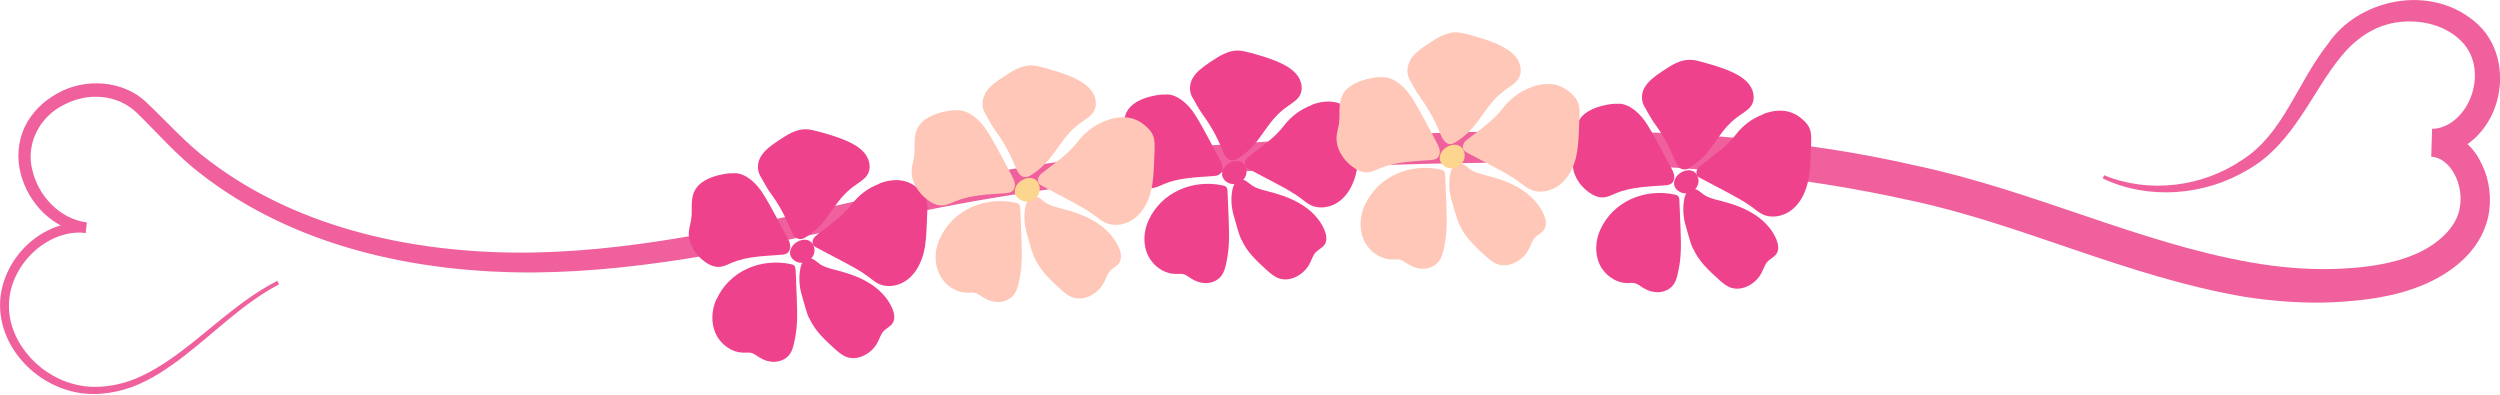
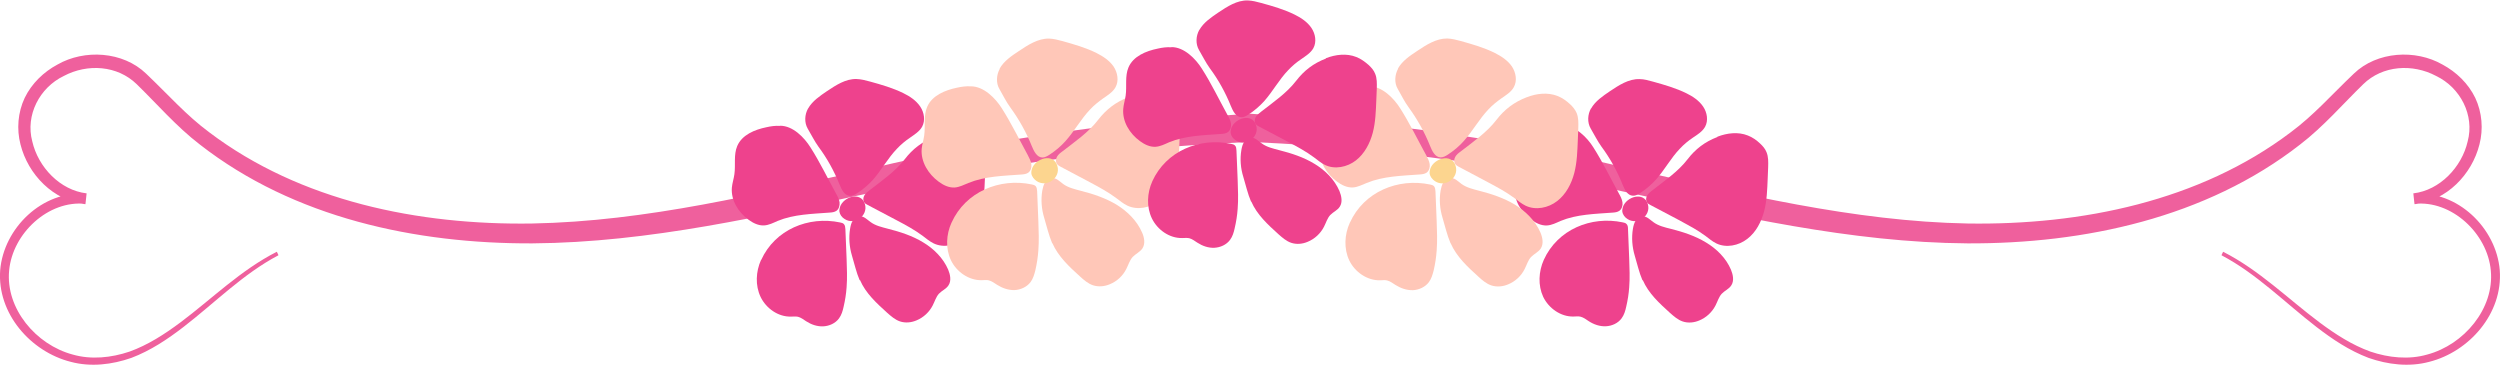
- <svg xmlns="http://www.w3.org/2000/svg" xml:space="preserve" width="0.977in" height="0.154in" version="1.1" style="shape-rendering:geometricPrecision; text-rendering:geometricPrecision; image-rendering:optimizeQuality; fill-rule:evenodd; clip-rule:evenodd" viewBox="0 0 977.37 154">
+ <svg xmlns="http://www.w3.org/2000/svg" xml:space="preserve" width="0.979in" height="0.143in" version="1.1" style="shape-rendering:geometricPrecision; text-rendering:geometricPrecision; image-rendering:optimizeQuality; fill-rule:evenodd; clip-rule:evenodd" viewBox="0 0 979.1 142.68">
  <defs>
    <style type="text/css">
   
+     .fil1 {fill:#EE428D;fill-rule:nonzero}
    .fil0 {fill:#EF609D;fill-rule:nonzero}
-     .fil1 {fill:#EE428D;fill-rule:nonzero}
    .fil3 {fill:#FCD58F;fill-rule:nonzero}
    .fil2 {fill:#FFC7B8;fill-rule:nonzero}
   
  </style>
  </defs>
  <g id="_23Layer_x0020_2">
-     <path class="fil0" d="M109.04 111.16c-13.77,7.24 -24.8,18.54 -37.19,28.09 -6.2,4.77 -12.84,9.22 -20.35,12.07 -7.52,2.63 -15.91,3.68 -23.81,1.54 -15.58,-3.95 -28.85,-18.87 -27.59,-35.88 1.37,-16.46 16.46,-31.27 33.79,-29.95l-0.44 4.11c-12.56,-1.37 -22.44,-11.63 -25.4,-23.43 -1.54,-5.93 -1.04,-12.51 1.65,-18.21 2.74,-5.65 7.41,-10.15 12.84,-13.06 10.53,-6.04 25.62,-5.21 34.72,3.57 8.72,8.28 15.69,16.29 24.74,22.98 35.71,26.99 81.96,36.37 126.34,35.71 44.87,-0.82 88.98,-11.69 133.2,-21.67 44.16,-10.53 89.69,-17.39 135.06,-20.46 45.42,-3.13 90.68,-5.54 136.38,-5.48 45.59,0.17 91.61,3.35 136.49,13.72 45.31,9.65 86.84,30.06 130.18,37.69 10.81,1.92 21.67,2.91 32.48,2.63 10.81,-0.33 21.72,-1.54 31.11,-5.38 9.16,-3.57 17.5,-10.81 18.49,-19.09 1.43,-8.72 -3.78,-19.04 -11.24,-19.42l0.33 -10.92c6.8,0 13.22,-6.04 15.63,-13.77 2.41,-7.79 0.99,-16.07 -5.21,-21.45 -5.98,-5.38 -14.98,-7.57 -23.54,-6.47 -8.67,1.04 -16.13,5.87 -22,12.89 -11.63,13.66 -18.65,34.4 -36.81,44.76 -17.11,10.31 -39.11,11.91 -56.83,3.46l0.55 -1.26c17.67,7.3 38.57,4.5 53.87,-5.93 16.13,-10.15 21.23,-29.62 33.74,-45.59 11.8,-17.17 39.17,-23.43 57,-8.78 18.76,15.09 10.59,50.63 -16.19,53.05l0.33 -10.92c7.74,0.55 14.65,5.76 17.89,11.91 3.51,6.15 4.77,13.06 3.95,19.97 -2.03,14.92 -13.99,24.03 -25.24,28.91 -11.63,4.99 -23.65,6.36 -35.38,7.02 -11.85,0.55 -23.65,-0.33 -35.22,-2.14 -46.35,-7.95 -87.39,-28.64 -130.95,-37.74 -87.5,-19.48 -178.95,-15.52 -269.03,-10.86 -45.15,2.58 -89.64,8.78 -133.8,18.76 -44.22,9.44 -88.98,20.02 -135.12,20.35 -45.53,0.17 -93.26,-9.93 -130.18,-38.73 -9.11,-6.97 -17.06,-16.19 -24.69,-23.59 -7.57,-7.41 -19.31,-8.17 -28.58,-3.24 -9.49,4.56 -15.09,15.36 -12.34,25.62 2.3,10.09 10.92,19.15 21.28,20.35l-0.44 4.11c-14.48,-1.54 -28.58,11.52 -29.9,26.11 -1.43,14.87 10.48,29.07 24.91,32.91 7.19,2.08 15.09,1.26 22.22,-1.15 7.19,-2.58 13.72,-6.8 19.91,-11.41 12.4,-9.27 23.65,-20.52 37.8,-27.7l0.6 1.26 0.01 0.1z" />
-     <g id="_2668475189520">
+     <g id="_2081295776432">
+       <path class="fil0" d="M870.07 99.83c13.77,7.24 24.8,18.54 37.19,28.09 6.2,4.77 12.84,9.22 20.35,12.07 7.52,2.63 15.91,3.68 23.81,1.54 15.58,-3.95 28.85,-18.87 27.59,-35.88 -1.37,-16.46 -16.46,-31.27 -33.79,-29.95l0.44 4.11c12.56,-1.37 22.44,-11.63 25.4,-23.43 1.54,-5.93 1.04,-12.51 -1.65,-18.21 -2.74,-5.65 -7.41,-10.15 -12.84,-13.06 -10.53,-6.04 -25.62,-5.21 -34.72,3.57 -8.72,8.28 -15.69,16.29 -24.74,22.98 -35.71,26.99 -81.96,36.37 -126.34,35.71 -44.87,-0.82 -88.98,-11.69 -133.2,-21.67 -44.16,-10.53 -89.69,-17.39 -135.06,-20.46l-12.51 -0.84 0 -0.06 -0.46 0.03 -0.46 -0.03 0 0.06 -12.51 0.84c-45.37,3.07 -90.9,9.93 -135.06,20.46 -44.22,9.98 -88.33,20.85 -133.2,21.67 -44.38,0.66 -90.63,-8.72 -126.34,-35.71 -9.05,-6.69 -16.02,-14.7 -24.74,-22.98 -9.1,-8.78 -24.19,-9.61 -34.72,-3.57 -5.43,2.91 -10.1,7.41 -12.84,13.06 -2.69,5.7 -3.19,12.28 -1.65,18.21 2.96,11.8 12.84,22.06 25.4,23.43l0.44 -4.11c-17.33,-1.32 -32.42,13.49 -33.79,29.95 -1.26,17.01 12.01,31.93 27.59,35.88 7.9,2.14 16.29,1.09 23.81,-1.54 7.51,-2.85 14.15,-7.3 20.35,-12.07 12.39,-9.55 23.42,-20.85 37.19,-28.09l0.02 -0.04 -0.01 -0.1 -0.6 -1.26c-14.15,7.18 -25.4,18.43 -37.8,27.7 -6.19,4.61 -12.72,8.83 -19.91,11.41 -7.13,2.41 -15.03,3.23 -22.22,1.15 -14.43,-3.84 -26.34,-18.04 -24.91,-32.91 1.32,-14.59 15.42,-27.65 29.9,-26.11l0.44 -4.11c-10.36,-1.2 -18.98,-10.26 -21.28,-20.35 -2.75,-10.26 2.85,-21.06 12.34,-25.62 9.27,-4.93 21.01,-4.17 28.58,3.24 7.63,7.4 15.58,16.62 24.69,23.59 36.92,28.8 84.65,38.9 130.18,38.73 46.14,-0.33 90.9,-10.91 135.12,-20.35 44.16,-9.98 88.65,-16.18 133.8,-18.76l12.19 -0.63 12.19 0.63c45.15,2.58 89.64,8.78 133.8,18.76 44.22,9.44 88.98,20.02 135.12,20.35 45.53,0.17 93.26,-9.93 130.18,-38.73 9.11,-6.97 17.06,-16.19 24.69,-23.59 7.57,-7.41 19.31,-8.17 28.58,-3.24 9.49,4.56 15.09,15.36 12.34,25.62 -2.3,10.09 -10.92,19.15 -21.28,20.35l0.44 4.11c14.48,-1.54 28.58,11.52 29.9,26.11 1.43,14.87 -10.48,29.07 -24.91,32.91 -7.19,2.08 -15.09,1.26 -22.22,-1.15 -7.19,-2.58 -13.72,-6.8 -19.91,-11.41 -12.4,-9.27 -23.65,-20.52 -37.8,-27.7l-0.6 1.26 -0.01 0.1 0.02 0.04z" />
      <g>
-         <path class="fil1" d="M297.34 61.36c1.59,-2.8 4.33,-4.61 6.97,-6.42 3.29,-2.19 6.86,-4.56 10.86,-4.44 1.7,0.06 3.29,0.49 4.94,0.93 4.17,1.15 8.39,2.36 12.29,4.28 2.36,1.15 4.66,2.69 6.15,4.88 1.48,2.19 1.98,5.16 0.71,7.46 -0.99,1.76 -2.8,2.85 -4.5,4.06 -1.7,1.15 -3.29,2.47 -4.72,4 -3.35,3.46 -5.65,7.79 -8.83,11.41 -1.76,1.92 -3.73,3.62 -5.87,4.99 -0.77,0.49 -1.65,0.99 -2.58,0.93 -2.03,-0.06 -3.07,-2.3 -3.84,-4.17 -1.98,-4.94 -4.56,-9.6 -7.74,-13.88 -1.54,-2.14 -2.63,-4.44 -3.95,-6.64 -1.31,-2.25 -1.15,-5.16 0.11,-7.41l-0 0z" />
-         <path class="fil1" d="M343.86 71.68c3.57,-1.37 7.63,-1.87 11.19,-0.44 1.7,0.66 3.18,1.76 4.5,2.96 0.99,0.93 1.87,1.92 2.36,3.18 0.71,1.7 0.66,3.62 0.6,5.48 -0.06,1.43 -0.11,2.8 -0.17,4.22 -0.17,4 -0.28,8.12 -1.31,12.02 -1.04,3.89 -3.02,7.68 -6.2,10.15 -3.18,2.47 -7.74,3.4 -11.35,1.65 -1.48,-0.71 -2.74,-1.81 -4.06,-2.8 -2.96,-2.19 -6.2,-3.95 -9.44,-5.65 -3.57,-1.87 -7.13,-3.78 -10.7,-5.65 -0.49,-0.28 -0.99,-0.49 -1.26,-0.93 -0.55,-0.71 -0.44,-1.81 0,-2.58 0.44,-0.77 1.21,-1.37 1.92,-1.92 4.44,-3.46 9.49,-6.91 12.94,-11.41 2.91,-3.78 6.36,-6.42 10.92,-8.17l0.05 -0.11z" />
-         <path class="fil1" d="M287.03 67.73c-1.7,-0.11 -3.35,0.11 -4.99,0.49 -4.33,0.88 -9,2.8 -10.75,6.91 -1.37,3.24 -0.55,6.91 -1.04,10.37 -0.22,1.65 -0.77,3.24 -0.93,4.88 -0.39,4.66 2.36,9.11 6.15,11.85 1.65,1.21 3.62,2.19 5.7,2.08 1.76,-0.11 3.35,-0.93 4.99,-1.65 5.98,-2.47 12.67,-2.58 19.15,-3.07 0.88,-0.06 1.76,-0.17 2.47,-0.66 0.93,-0.66 1.26,-1.98 1.15,-3.13 -0.17,-1.15 -0.71,-2.19 -1.31,-3.24 -3.07,-5.59 -5.93,-11.52 -9.38,-16.95 -2.3,-3.68 -6.47,-7.95 -11.14,-7.95l-0.06 0.05z" />
-         <path class="fil1" d="M280.06 116.99c-1.92,4.28 -2.19,9.38 -0.17,13.61 2.03,4.22 6.47,7.35 11.14,7.24 0.88,0 1.7,-0.11 2.58,0.06 1.1,0.28 2.03,0.99 3.02,1.65 1.87,1.21 4.06,1.98 6.31,1.87 2.19,-0.11 4.44,-1.1 5.76,-2.91 0.93,-1.26 1.37,-2.74 1.7,-4.28 0.55,-2.36 0.93,-4.72 1.1,-7.13 0.28,-3.51 0.11,-7.07 0,-10.59 -0.17,-3.62 -0.28,-7.19 -0.44,-10.81 -0.06,-0.66 -0.11,-1.43 -0.55,-1.87 -0.33,-0.39 -0.88,-0.49 -1.37,-0.6 -11.63,-2.47 -23.97,2.63 -29.02,13.77l-0.06 0z" />
-         <path class="fil1" d="M316.43 124.39c2.08,4.83 6.09,8.5 9.98,12.02 1.43,1.26 2.91,2.58 4.72,3.18 1.98,0.66 4.17,0.44 6.09,-0.39 2.52,-1.04 4.66,-3.02 5.93,-5.48 0.77,-1.48 1.21,-3.13 2.3,-4.33 1.1,-1.15 2.69,-1.76 3.51,-3.07 1.1,-1.65 0.66,-3.89 -0.11,-5.76 -1.81,-4.22 -5.27,-7.68 -9.22,-10.04 -3.95,-2.41 -8.39,-3.84 -12.89,-4.99 -2.25,-0.6 -4.56,-1.1 -6.42,-2.47 -1.26,-0.88 -2.41,-2.19 -3.95,-2.14 -1.04,0 -1.98,0.71 -2.58,1.59 -0.6,0.88 -0.82,1.92 -0.99,2.96 -0.55,3.29 -0.28,6.69 0.66,9.87 0.93,3.02 1.59,6.2 2.85,9.11l0.11 -0.06z" />
-         <path class="fil1" d="M309.08 97.52c-0.17,0.55 -0.28,1.15 -0.22,1.7 0.17,1.15 0.93,2.14 1.92,2.74 3.68,2.41 8.72,-1.21 7.46,-5.48 -1.43,-4.77 -7.9,-2.74 -9.16,1.04l0 -0z" />
-       </g>
-       <g>
-         <path class="fil1" d="M466.25 30.59c1.59,-2.8 4.33,-4.61 6.97,-6.42 3.29,-2.19 6.86,-4.56 10.86,-4.44 1.7,0.06 3.29,0.49 4.94,0.93 4.17,1.15 8.39,2.36 12.29,4.28 2.36,1.15 4.66,2.69 6.15,4.88 1.48,2.19 1.98,5.16 0.71,7.46 -0.99,1.76 -2.8,2.85 -4.5,4.06 -1.7,1.15 -3.29,2.47 -4.72,4 -3.35,3.46 -5.65,7.79 -8.83,11.41 -1.76,1.92 -3.73,3.62 -5.87,4.99 -0.77,0.49 -1.65,0.99 -2.58,0.93 -1.98,-0.06 -3.07,-2.3 -3.84,-4.17 -1.98,-4.94 -4.56,-9.6 -7.74,-13.88 -1.54,-2.14 -2.63,-4.44 -3.95,-6.64 -1.31,-2.25 -1.15,-5.16 0.11,-7.41l-0 0z" />
-         <path class="fil1" d="M512.77 40.96c3.57,-1.37 7.63,-1.87 11.19,-0.44 1.7,0.66 3.18,1.76 4.56,2.96 0.99,0.93 1.87,1.92 2.36,3.18 0.71,1.7 0.66,3.62 0.6,5.48 -0.06,1.43 -0.11,2.8 -0.17,4.22 -0.17,4 -0.28,8.12 -1.31,12.02 -1.04,3.89 -3.02,7.68 -6.2,10.15 -3.18,2.47 -7.74,3.4 -11.35,1.65 -1.48,-0.71 -2.74,-1.81 -4.06,-2.8 -2.96,-2.19 -6.2,-3.95 -9.44,-5.65 -3.57,-1.87 -7.13,-3.78 -10.7,-5.65 -0.49,-0.28 -0.99,-0.49 -1.26,-0.93 -0.55,-0.71 -0.44,-1.81 0,-2.58 0.44,-0.77 1.21,-1.37 1.92,-1.92 4.44,-3.46 9.49,-6.91 12.94,-11.41 2.91,-3.78 6.36,-6.42 10.92,-8.17l-0 -0.11z" />
-         <path class="fil1" d="M455.94 36.95c-1.7,-0.11 -3.35,0.11 -4.99,0.49 -4.33,0.88 -9,2.8 -10.75,6.91 -1.37,3.24 -0.55,6.91 -1.04,10.37 -0.22,1.65 -0.77,3.24 -0.88,4.88 -0.39,4.66 2.36,9.11 6.15,11.85 1.65,1.21 3.62,2.19 5.7,2.08 1.76,-0.11 3.35,-0.93 4.99,-1.65 5.98,-2.47 12.67,-2.58 19.15,-3.07 0.88,-0.06 1.76,-0.17 2.47,-0.66 0.93,-0.66 1.26,-1.98 1.15,-3.13 -0.17,-1.15 -0.71,-2.19 -1.31,-3.24 -3.07,-5.59 -5.93,-11.52 -9.38,-16.95 -2.3,-3.68 -6.53,-7.95 -11.14,-7.95l-0.11 0.05z" />
-         <path class="fil1" d="M448.97 86.21c-1.92,4.28 -2.19,9.38 -0.17,13.61 2.03,4.22 6.47,7.35 11.14,7.24 0.88,0 1.7,-0.11 2.58,0.06 1.15,0.28 2.03,1.04 3.02,1.65 1.87,1.21 4.06,1.98 6.25,1.87 2.19,-0.11 4.44,-1.1 5.76,-2.91 0.93,-1.26 1.37,-2.74 1.7,-4.28 0.55,-2.36 0.93,-4.72 1.1,-7.13 0.28,-3.51 0.11,-7.07 0,-10.59 -0.17,-3.62 -0.28,-7.19 -0.44,-10.81 -0.06,-0.66 -0.06,-1.43 -0.55,-1.87 -0.33,-0.39 -0.88,-0.49 -1.37,-0.6 -11.63,-2.47 -23.97,2.63 -29.02,13.77l-0 0z" />
-         <path class="fil1" d="M485.34 93.62c2.08,4.83 6.09,8.5 9.98,12.02 1.43,1.26 2.91,2.58 4.72,3.18 1.98,0.66 4.17,0.44 6.09,-0.39 2.52,-1.04 4.66,-3.02 5.93,-5.48 0.77,-1.48 1.21,-3.13 2.3,-4.33 1.1,-1.15 2.69,-1.76 3.51,-3.07 1.1,-1.65 0.66,-3.89 -0.11,-5.76 -1.81,-4.22 -5.27,-7.68 -9.22,-10.04 -3.95,-2.41 -8.39,-3.84 -12.89,-4.99 -2.25,-0.6 -4.56,-1.1 -6.42,-2.47 -1.26,-0.88 -2.41,-2.19 -3.95,-2.14 -1.04,0 -2.03,0.71 -2.58,1.59 -0.55,0.88 -0.82,1.92 -0.99,2.96 -0.55,3.29 -0.28,6.69 0.71,9.87 0.93,3.02 1.59,6.2 2.85,9.11l0.06 -0.06z" />
-         <path class="fil1" d="M477.99 66.74c-0.17,0.55 -0.28,1.15 -0.22,1.7 0.17,1.15 0.93,2.14 1.92,2.74 3.68,2.41 8.72,-1.21 7.46,-5.48 -1.37,-4.77 -7.9,-2.74 -9.16,1.04l0 -0z" />
-       </g>
-       <g>
-         <path class="fil1" d="M642.95 34.21c1.59,-2.8 4.33,-4.61 6.97,-6.42 3.29,-2.19 6.86,-4.56 10.86,-4.44 1.7,0 3.29,0.49 4.94,0.93 4.17,1.15 8.39,2.36 12.29,4.28 2.36,1.15 4.66,2.69 6.15,4.88 1.48,2.19 1.98,5.16 0.71,7.46 -0.99,1.76 -2.8,2.85 -4.5,4 -1.7,1.15 -3.29,2.47 -4.72,4 -3.35,3.46 -5.65,7.85 -8.83,11.41 -1.76,1.92 -3.73,3.62 -5.87,4.99 -0.77,0.49 -1.65,0.99 -2.58,0.93 -2.03,-0.06 -3.07,-2.3 -3.84,-4.17 -1.98,-4.94 -4.56,-9.6 -7.74,-13.88 -1.54,-2.14 -2.63,-4.44 -3.95,-6.64 -1.31,-2.25 -1.15,-5.16 0.11,-7.41l-0 0.06z" />
-         <path class="fil1" d="M689.42 44.52c3.57,-1.37 7.63,-1.87 11.19,-0.44 1.7,0.66 3.18,1.7 4.5,2.96 0.99,0.93 1.87,1.92 2.36,3.18 0.71,1.7 0.66,3.62 0.6,5.48 -0.06,1.43 -0.11,2.8 -0.17,4.22 -0.17,4 -0.28,8.12 -1.31,12.02 -1.04,3.89 -2.96,7.68 -6.2,10.15 -3.18,2.47 -7.74,3.4 -11.35,1.65 -1.48,-0.71 -2.74,-1.81 -4.06,-2.8 -2.96,-2.19 -6.2,-3.89 -9.44,-5.65 -3.57,-1.87 -7.13,-3.78 -10.7,-5.65 -0.49,-0.28 -0.99,-0.49 -1.26,-0.93 -0.55,-0.71 -0.44,-1.81 0,-2.58 0.44,-0.77 1.21,-1.37 1.92,-1.92 4.44,-3.46 9.49,-6.91 12.94,-11.41 2.91,-3.78 6.36,-6.42 10.92,-8.17l0.05 -0.11z" />
-         <path class="fil1" d="M632.58 40.57c-1.7,-0.11 -3.35,0.11 -4.99,0.49 -4.33,0.88 -9,2.8 -10.75,6.91 -1.37,3.24 -0.55,6.91 -1.04,10.37 -0.22,1.65 -0.77,3.24 -0.88,4.88 -0.39,4.66 2.36,9.11 6.15,11.85 1.65,1.21 3.62,2.19 5.7,2.08 1.76,-0.11 3.35,-0.93 4.99,-1.65 5.98,-2.47 12.67,-2.58 19.15,-3.07 0.88,-0.06 1.76,-0.17 2.47,-0.66 0.93,-0.66 1.31,-1.98 1.15,-3.13 -0.17,-1.15 -0.71,-2.19 -1.31,-3.24 -3.07,-5.59 -5.93,-11.52 -9.38,-16.95 -2.3,-3.68 -6.53,-7.95 -11.14,-7.95l-0.11 0.05z" />
-         <path class="fil1" d="M625.61 89.78c-1.92,4.28 -2.19,9.38 -0.22,13.61 2.03,4.22 6.47,7.35 11.14,7.24 0.88,0 1.7,-0.17 2.58,0.06 1.1,0.28 2.03,0.99 3.02,1.65 1.87,1.21 4.06,1.98 6.31,1.87 2.19,-0.11 4.44,-1.1 5.76,-2.91 0.93,-1.26 1.37,-2.74 1.7,-4.28 0.55,-2.36 0.93,-4.72 1.1,-7.13 0.28,-3.51 0.11,-7.07 0,-10.59 -0.17,-3.62 -0.28,-7.19 -0.44,-10.81 0,-0.66 -0.06,-1.43 -0.55,-1.87 -0.33,-0.39 -0.88,-0.49 -1.37,-0.6 -11.63,-2.47 -23.97,2.63 -29.02,13.77l-0 0z" />
-         <path class="fil1" d="M661.99 97.24c2.08,4.83 6.09,8.5 9.98,12.02 1.43,1.26 2.91,2.58 4.72,3.18 1.98,0.66 4.17,0.44 6.09,-0.39 2.52,-1.04 4.66,-3.02 5.93,-5.48 0.77,-1.48 1.21,-3.13 2.3,-4.33 1.1,-1.15 2.69,-1.76 3.51,-3.07 1.1,-1.65 0.66,-3.89 -0.11,-5.76 -1.81,-4.28 -5.27,-7.68 -9.22,-10.04 -3.95,-2.41 -8.39,-3.84 -12.89,-4.99 -2.25,-0.55 -4.56,-1.1 -6.42,-2.47 -1.26,-0.88 -2.41,-2.19 -3.95,-2.14 -1.04,0 -1.98,0.71 -2.58,1.59 -0.55,0.88 -0.82,1.92 -0.99,2.96 -0.55,3.29 -0.28,6.69 0.66,9.87 0.93,3.02 1.59,6.2 2.85,9.11l0.11 -0.06z" />
-         <path class="fil1" d="M654.69 70.36c-0.17,0.55 -0.28,1.15 -0.22,1.7 0.17,1.15 0.93,2.14 1.92,2.74 3.68,2.41 8.72,-1.21 7.46,-5.48 -1.43,-4.77 -7.9,-2.74 -9.16,1.04l0 -0z" />
-       </g>
-       <g>
-         <path class="fil2" d="M385.06 36.62c1.59,-2.85 4.39,-4.72 7.13,-6.53 3.35,-2.25 7.02,-4.61 11.03,-4.56 1.7,0.06 3.35,0.49 4.99,0.93 4.28,1.21 8.56,2.41 12.51,4.39 2.41,1.21 4.72,2.74 6.25,4.94 1.48,2.25 2.03,5.27 0.71,7.63 -0.99,1.81 -2.85,2.91 -4.56,4.11 -1.7,1.21 -3.35,2.52 -4.77,4.06 -3.4,3.57 -5.76,7.95 -9,11.57 -1.76,1.98 -3.78,3.68 -5.98,5.1 -0.77,0.49 -1.65,0.99 -2.58,0.99 -2.03,-0.06 -3.13,-2.3 -3.89,-4.22 -2.03,-5.05 -4.66,-9.76 -7.85,-14.15 -1.59,-2.14 -2.69,-4.5 -4,-6.75 -1.37,-2.25 -1.15,-5.27 0.11,-7.52l-0.11 0z" />
-         <path class="fil2" d="M432.35 47.15c3.62,-1.43 7.79,-1.92 11.41,-0.49 1.7,0.66 3.24,1.76 4.61,3.02 0.99,0.93 1.87,1.98 2.41,3.24 0.71,1.76 0.66,3.68 0.6,5.59 -0.06,1.43 -0.11,2.85 -0.17,4.28 -0.17,4.11 -0.28,8.23 -1.31,12.18 -1.04,3.95 -3.02,7.79 -6.31,10.31 -3.24,2.52 -7.85,3.46 -11.57,1.7 -1.48,-0.71 -2.8,-1.81 -4.11,-2.8 -3.02,-2.25 -6.31,-4 -9.6,-5.76 -3.62,-1.92 -7.24,-3.84 -10.86,-5.76 -0.49,-0.28 -0.99,-0.55 -1.31,-0.99 -0.55,-0.77 -0.44,-1.81 0,-2.63 0.44,-0.82 1.21,-1.43 1.98,-1.98 4.5,-3.51 9.65,-7.02 13.17,-11.63 2.96,-3.84 6.47,-6.53 11.14,-8.34l-0.06 0.06z" />
-         <path class="fil2" d="M374.53 43.09c-1.7,-0.11 -3.4,0.11 -5.1,0.49 -4.44,0.93 -9.16,2.85 -10.97,7.02 -1.43,3.29 -0.6,7.02 -1.1,10.53 -0.22,1.65 -0.77,3.29 -0.93,4.94 -0.39,4.72 2.41,9.27 6.25,12.07 1.7,1.26 3.68,2.25 5.81,2.14 1.81,-0.11 3.4,-0.99 5.1,-1.65 6.09,-2.52 12.89,-2.63 19.48,-3.13 0.88,-0.06 1.81,-0.17 2.52,-0.66 0.99,-0.71 1.31,-2.03 1.15,-3.18 -0.17,-1.15 -0.77,-2.25 -1.31,-3.29 -3.13,-5.7 -6.04,-11.69 -9.55,-17.22 -2.36,-3.73 -6.64,-8.06 -11.35,-8.06z" />
-         <path class="fil2" d="M367.4 93.24c-1.98,4.33 -2.25,9.55 -0.22,13.82 2.03,4.28 6.58,7.46 11.35,7.35 0.88,0 1.76,-0.17 2.58,0.06 1.15,0.28 2.08,1.04 3.07,1.65 1.92,1.21 4.11,1.98 6.42,1.92 2.25,-0.11 4.5,-1.15 5.87,-2.96 0.93,-1.26 1.37,-2.8 1.76,-4.33 0.55,-2.41 0.93,-4.83 1.1,-7.3 0.28,-3.57 0.11,-7.19 0,-10.75 -0.17,-3.68 -0.28,-7.3 -0.44,-10.97 -0.06,-0.66 -0.11,-1.43 -0.55,-1.92 -0.39,-0.39 -0.88,-0.49 -1.37,-0.6 -11.85,-2.52 -24.41,2.69 -29.52,13.99l-0.06 0.06z" />
-         <path class="fil2" d="M404.48 100.81c2.14,4.88 6.2,8.67 10.15,12.23 1.43,1.31 2.96,2.63 4.77,3.24 2.03,0.66 4.28,0.44 6.2,-0.39 2.58,-1.04 4.77,-3.07 6.04,-5.59 0.77,-1.48 1.21,-3.18 2.36,-4.44 1.1,-1.15 2.69,-1.81 3.57,-3.13 1.1,-1.7 0.71,-3.95 -0.11,-5.87 -1.87,-4.33 -5.38,-7.79 -9.38,-10.26 -4,-2.41 -8.56,-3.95 -13.11,-5.1 -2.25,-0.6 -4.66,-1.15 -6.53,-2.52 -1.26,-0.93 -2.47,-2.25 -4,-2.19 -1.04,0 -2.03,0.71 -2.63,1.59 -0.6,0.88 -0.82,1.98 -1.04,3.02 -0.55,3.35 -0.28,6.8 0.71,10.04 0.93,3.07 1.65,6.31 2.91,9.27l0.11 0.11z" />
-         <path class="fil3" d="M396.96 73.43c-0.17,0.55 -0.28,1.15 -0.22,1.76 0.17,1.15 0.99,2.14 1.98,2.8 3.73,2.47 8.89,-1.21 7.57,-5.59 -1.43,-4.88 -8.06,-2.8 -9.33,1.04l0 -0z" />
-       </g>
-       <g>
-         <path class="fil2" d="M551.17 23.68c1.59,-2.85 4.39,-4.72 7.13,-6.53 3.35,-2.25 6.97,-4.61 11.03,-4.56 1.7,0.06 3.35,0.49 4.99,0.93 4.28,1.21 8.56,2.41 12.51,4.39 2.41,1.21 4.72,2.74 6.25,4.94 1.48,2.25 2.03,5.27 0.71,7.63 -0.99,1.81 -2.85,2.91 -4.56,4.11 -1.7,1.21 -3.35,2.52 -4.77,4.06 -3.4,3.57 -5.76,7.95 -9,11.57 -1.76,1.98 -3.78,3.68 -5.98,5.1 -0.77,0.49 -1.65,0.99 -2.58,0.99 -2.03,-0.06 -3.13,-2.36 -3.89,-4.22 -2.03,-5.05 -4.66,-9.76 -7.85,-14.15 -1.59,-2.14 -2.69,-4.5 -4,-6.75 -1.37,-2.25 -1.15,-5.27 0.11,-7.52l-0.11 0z" />
-         <path class="fil2" d="M598.46 34.15c3.62,-1.43 7.79,-1.92 11.41,-0.49 1.7,0.66 3.24,1.76 4.61,3.02 0.99,0.93 1.87,1.98 2.41,3.24 0.71,1.76 0.66,3.73 0.6,5.59 -0.06,1.43 -0.11,2.85 -0.17,4.28 -0.17,4.11 -0.28,8.23 -1.31,12.18 -1.04,3.95 -3.02,7.79 -6.31,10.31 -3.24,2.52 -7.85,3.46 -11.57,1.7 -1.48,-0.71 -2.8,-1.81 -4.11,-2.8 -3.02,-2.25 -6.31,-4 -9.6,-5.76 -3.62,-1.92 -7.24,-3.84 -10.86,-5.76 -0.49,-0.28 -0.99,-0.55 -1.31,-0.99 -0.55,-0.77 -0.44,-1.81 0,-2.63 0.44,-0.82 1.21,-1.43 1.98,-1.98 4.5,-3.51 9.65,-7.02 13.17,-11.63 2.96,-3.84 6.47,-6.53 11.14,-8.34l-0.06 0.06z" />
-         <path class="fil2" d="M540.64 30.15c-1.7,-0.11 -3.4,0.11 -5.1,0.49 -4.44,0.93 -9.16,2.85 -10.97,7.02 -1.43,3.29 -0.6,7.02 -1.1,10.53 -0.22,1.65 -0.77,3.29 -0.93,4.94 -0.39,4.72 2.41,9.27 6.25,12.07 1.7,1.26 3.68,2.25 5.81,2.14 1.81,-0.11 3.4,-0.99 5.1,-1.65 6.09,-2.52 12.89,-2.63 19.48,-3.13 0.88,-0.06 1.81,-0.17 2.52,-0.66 0.99,-0.71 1.31,-2.03 1.15,-3.18 -0.17,-1.15 -0.77,-2.25 -1.31,-3.29 -3.13,-5.7 -6.04,-11.69 -9.55,-17.22 -2.36,-3.73 -6.64,-8.06 -11.35,-8.06z" />
-         <path class="fil2" d="M533.51 80.24c-1.98,4.33 -2.25,9.55 -0.22,13.82 2.03,4.28 6.58,7.46 11.35,7.35 0.88,0 1.76,-0.17 2.58,0.06 1.15,0.28 2.08,1.04 3.07,1.65 1.92,1.21 4.11,1.98 6.42,1.92 2.25,-0.11 4.5,-1.15 5.87,-2.96 0.93,-1.26 1.37,-2.8 1.76,-4.33 0.55,-2.41 0.93,-4.83 1.1,-7.3 0.28,-3.57 0.11,-7.19 0,-10.75 -0.17,-3.68 -0.28,-7.3 -0.44,-10.97 -0.06,-0.66 -0.11,-1.43 -0.55,-1.92 -0.39,-0.39 -0.88,-0.49 -1.37,-0.6 -11.85,-2.52 -24.41,2.69 -29.52,13.99l-0.06 0.06z" />
-         <path class="fil2" d="M570.59 87.8c2.14,4.88 6.2,8.67 10.15,12.23 1.43,1.31 2.96,2.63 4.77,3.24 2.03,0.66 4.28,0.44 6.2,-0.39 2.58,-1.04 4.77,-3.07 6.04,-5.59 0.77,-1.48 1.21,-3.18 2.36,-4.44 1.1,-1.15 2.69,-1.81 3.57,-3.13 1.1,-1.7 0.71,-3.95 -0.11,-5.81 -1.87,-4.33 -5.38,-7.79 -9.38,-10.26 -4,-2.41 -8.56,-3.95 -13.11,-5.1 -2.25,-0.6 -4.66,-1.15 -6.53,-2.52 -1.26,-0.93 -2.47,-2.25 -4,-2.19 -1.04,0 -2.03,0.71 -2.63,1.59 -0.6,0.88 -0.82,1.98 -1.04,3.02 -0.55,3.35 -0.28,6.8 0.71,10.04 0.93,3.07 1.65,6.31 2.91,9.27l0.11 0.06z" />
-         <path class="fil3" d="M563.08 60.43c-0.17,0.55 -0.28,1.15 -0.22,1.76 0.17,1.15 0.99,2.14 1.98,2.8 3.73,2.47 8.89,-1.21 7.57,-5.59 -1.43,-4.88 -8.06,-2.8 -9.33,1.04l0 -0z" />
+         <g>
+           <g>
+             <path class="fil1" d="M316.47 42.35c1.7,-2.98 4.61,-4.91 7.43,-6.84 3.51,-2.33 7.31,-4.86 11.57,-4.73 1.81,0.06 3.5,0.52 5.26,0.99 4.44,1.22 8.94,2.51 13.09,4.56 2.51,1.22 4.97,2.87 6.55,5.2 1.58,2.33 2.11,5.5 0.76,7.95 -1.05,1.87 -2.98,3.04 -4.8,4.33 -1.81,1.22 -3.5,2.63 -5.03,4.26 -3.57,3.69 -6.02,8.3 -9.41,12.16 -1.87,2.05 -3.97,3.85 -6.25,5.31 -0.82,0.52 -1.76,1.05 -2.75,0.99 -2.17,-0.06 -3.27,-2.45 -4.09,-4.44 -2.11,-5.26 -4.86,-10.23 -8.25,-14.79 -1.64,-2.28 -2.8,-4.73 -4.21,-7.07 -1.39,-2.4 -1.22,-5.5 0.12,-7.9l0 0 0 0.03z" />
+             <path class="fil1" d="M366.04 53.35c3.8,-1.46 8.13,-1.99 11.92,-0.47 1.81,0.7 3.39,1.87 4.8,3.15 1.05,0.99 1.99,2.05 2.51,3.39 0.75,1.81 0.7,3.85 0.64,5.84 -0.06,1.52 -0.12,2.98 -0.18,4.5 -0.18,4.26 -0.3,8.65 -1.4,12.8 -1.11,4.15 -3.22,8.19 -6.61,10.82 -3.39,2.63 -8.25,3.63 -12.09,1.76 -1.57,-0.76 -2.92,-1.93 -4.32,-2.98 -3.15,-2.33 -6.61,-4.21 -10.06,-6.02 -3.81,-1.99 -7.6,-4.03 -11.4,-6.02 -0.52,-0.3 -1.05,-0.52 -1.34,-0.99 -0.59,-0.76 -0.47,-1.93 0,-2.75 0.47,-0.82 1.29,-1.46 2.05,-2.05 4.73,-3.69 10.11,-7.36 13.79,-12.16 3.1,-4.03 6.78,-6.84 11.64,-8.7l0.05 -0.11 0.02 -0.01z" />
+             <path class="fil1" d="M305.49 49.14c-1.81,-0.12 -3.57,0.12 -5.31,0.52 -4.61,0.94 -9.59,2.98 -11.45,7.36 -1.46,3.45 -0.59,7.36 -1.11,11.05 -0.24,1.76 -0.82,3.45 -0.99,5.2 -0.42,4.97 2.51,9.71 6.55,12.63 1.76,1.29 3.85,2.33 6.07,2.22 1.87,-0.12 3.57,-0.99 5.31,-1.76 6.37,-2.63 13.5,-2.74 20.4,-3.27 0.94,-0.06 1.87,-0.18 2.63,-0.7 0.99,-0.7 1.34,-2.11 1.22,-3.33 -0.18,-1.22 -0.76,-2.33 -1.4,-3.45 -3.27,-5.96 -6.31,-12.28 -10,-18.06 -2.45,-3.92 -6.89,-8.47 -11.87,-8.47l-0.06 0.05 -0.01 0.02z" />
+             <path class="fil1" d="M298.06 101.62c-2.05,4.56 -2.33,10 -0.18,14.5 2.17,4.5 6.89,7.83 11.87,7.71 0.94,0 1.81,-0.12 2.75,0.06 1.17,0.3 2.17,1.06 3.22,1.76 1.99,1.29 4.32,2.11 6.72,1.99 2.33,-0.12 4.73,-1.17 6.14,-3.1 0.99,-1.34 1.46,-2.92 1.81,-4.56 0.59,-2.51 0.99,-5.03 1.17,-7.59 0.3,-3.74 0.12,-7.54 0,-11.28 -0.18,-3.85 -0.3,-7.66 -0.47,-11.52 -0.06,-0.7 -0.11,-1.52 -0.59,-1.99 -0.35,-0.42 -0.94,-0.52 -1.46,-0.64 -12.39,-2.63 -25.54,2.8 -30.92,14.67l-0.06 0 0 -0.01z" />
+             <path class="fil1" d="M336.81 109.51c2.21,5.15 6.49,9.06 10.63,12.81 1.52,1.34 3.1,2.74 5.03,3.39 2.11,0.7 4.44,0.47 6.49,-0.41 2.69,-1.11 4.97,-3.22 6.32,-5.84 0.82,-1.58 1.29,-3.33 2.45,-4.61 1.17,-1.22 2.87,-1.87 3.74,-3.27 1.17,-1.76 0.7,-4.15 -0.12,-6.14 -1.93,-4.5 -5.62,-8.19 -9.83,-10.7 -4.2,-2.57 -8.94,-4.09 -13.73,-5.31 -2.39,-0.64 -4.86,-1.17 -6.84,-2.63 -1.34,-0.94 -2.57,-2.33 -4.2,-2.28 -1.11,0 -2.11,0.75 -2.75,1.69 -0.64,0.94 -0.87,2.05 -1.06,3.15 -0.59,3.51 -0.3,7.13 0.7,10.52 0.99,3.22 1.7,6.61 3.04,9.71l0.12 -0.06 0 -0z" />
+             <path class="fil1" d="M328.98 80.88c-0.18,0.59 -0.3,1.22 -0.24,1.81 0.18,1.22 0.99,2.28 2.05,2.92 3.92,2.57 9.29,-1.29 7.95,-5.84 -1.52,-5.09 -8.42,-2.92 -9.76,1.11l0 0z" />
+           </g>
+           <g>
+             <path class="fil1" d="M623.1 42.38c1.69,-2.98 4.61,-4.91 7.43,-6.84 3.5,-2.33 7.31,-4.86 11.57,-4.73 1.81,0 3.51,0.52 5.26,0.99 4.44,1.23 8.94,2.52 13.1,4.56 2.51,1.22 4.96,2.86 6.55,5.2 1.58,2.33 2.11,5.5 0.76,7.95 -1.06,1.87 -2.98,3.04 -4.8,4.26 -1.81,1.22 -3.51,2.63 -5.03,4.26 -3.57,3.69 -6.02,8.36 -9.41,12.15 -1.88,2.05 -3.97,3.86 -6.26,5.31 -0.82,0.52 -1.76,1.06 -2.75,0.99 -2.17,-0.06 -3.27,-2.45 -4.09,-4.44 -2.11,-5.26 -4.85,-10.22 -8.24,-14.79 -1.64,-2.28 -2.8,-4.73 -4.21,-7.08 -1.4,-2.39 -1.22,-5.5 0.12,-7.89l0 0.06 0 0.03z" />
+             <path class="fil1" d="M672.61 53.37c3.81,-1.46 8.13,-1.99 11.92,-0.47 1.81,0.7 3.39,1.81 4.8,3.15 1.06,0.99 1.99,2.05 2.51,3.39 0.76,1.81 0.7,3.85 0.64,5.84 -0.06,1.52 -0.11,2.98 -0.18,4.5 -0.18,4.26 -0.3,8.65 -1.4,12.81 -1.11,4.14 -3.15,8.18 -6.61,10.82 -3.39,2.63 -8.25,3.62 -12.09,1.76 -1.58,-0.76 -2.92,-1.93 -4.32,-2.98 -3.16,-2.33 -6.61,-4.14 -10.06,-6.02 -3.81,-2 -7.6,-4.03 -11.4,-6.02 -0.52,-0.3 -1.06,-0.52 -1.34,-0.99 -0.59,-0.76 -0.47,-1.93 0,-2.75 0.47,-0.82 1.29,-1.46 2.05,-2.05 4.73,-3.69 10.11,-7.36 13.79,-12.15 3.1,-4.03 6.78,-6.84 11.63,-8.7l0.06 -0.12 0.01 -0z" />
+             <path class="fil1" d="M612.05 49.16c-1.81,-0.12 -3.57,0.12 -5.31,0.52 -4.61,0.94 -9.59,2.98 -11.45,7.36 -1.46,3.45 -0.59,7.36 -1.11,11.05 -0.24,1.76 -0.82,3.45 -0.94,5.2 -0.42,4.96 2.51,9.7 6.55,12.63 1.76,1.29 3.85,2.33 6.07,2.21 1.87,-0.11 3.57,-0.99 5.31,-1.76 6.37,-2.63 13.5,-2.75 20.4,-3.27 0.94,-0.06 1.87,-0.18 2.63,-0.7 0.99,-0.7 1.4,-2.11 1.22,-3.33 -0.18,-1.22 -0.75,-2.33 -1.39,-3.45 -3.27,-5.96 -6.32,-12.27 -10,-18.06 -2.45,-3.92 -6.96,-8.47 -11.87,-8.47l-0.11 0.06 -0.01 0.02z" />
+             <path class="fil1" d="M604.62 101.59c-2.05,4.56 -2.33,10 -0.24,14.5 2.17,4.5 6.89,7.83 11.87,7.71 0.94,0 1.81,-0.18 2.75,0.06 1.17,0.3 2.17,1.05 3.22,1.76 1.99,1.29 4.33,2.11 6.72,1.99 2.33,-0.11 4.73,-1.17 6.14,-3.1 0.99,-1.34 1.46,-2.92 1.81,-4.56 0.59,-2.51 0.99,-5.03 1.17,-7.6 0.3,-3.74 0.12,-7.53 0,-11.28 -0.18,-3.85 -0.3,-7.66 -0.47,-11.52 0,-0.7 -0.06,-1.52 -0.59,-1.99 -0.35,-0.42 -0.94,-0.52 -1.46,-0.64 -12.39,-2.63 -25.54,2.8 -30.92,14.67l0 0 -0.01 -0.02z" />
+             <path class="fil1" d="M643.38 109.54c2.22,5.15 6.49,9.06 10.63,12.81 1.52,1.34 3.1,2.75 5.03,3.39 2.11,0.7 4.44,0.47 6.49,-0.41 2.69,-1.11 4.97,-3.22 6.32,-5.84 0.82,-1.58 1.29,-3.34 2.45,-4.61 1.17,-1.23 2.87,-1.88 3.74,-3.28 1.17,-1.76 0.7,-4.14 -0.12,-6.13 -1.93,-4.56 -5.61,-8.19 -9.82,-10.7 -4.21,-2.57 -8.94,-4.09 -13.73,-5.31 -2.4,-0.59 -4.86,-1.17 -6.84,-2.63 -1.34,-0.94 -2.57,-2.33 -4.21,-2.28 -1.11,0 -2.11,0.76 -2.74,1.7 -0.59,0.94 -0.87,2.05 -1.06,3.15 -0.59,3.51 -0.3,7.13 0.7,10.52 0.99,3.22 1.7,6.61 3.04,9.7l0.12 -0.06 0 -0z" />
+             <path class="fil1" d="M635.6 80.89c-0.18,0.59 -0.3,1.23 -0.24,1.81 0.18,1.22 0.99,2.28 2.05,2.92 3.93,2.57 9.29,-1.29 7.95,-5.84 -1.52,-5.08 -8.42,-2.92 -9.76,1.11l0 0z" />
+           </g>
+         </g>
+         <g>
+           <g>
+             <path class="fil2" d="M547.46 26.73c1.69,-3.04 4.68,-5.03 7.59,-6.96 3.57,-2.39 7.48,-4.91 11.76,-4.86 1.81,0.06 3.57,0.52 5.31,0.99 4.56,1.29 9.12,2.57 13.33,4.68 2.57,1.29 5.03,2.92 6.66,5.26 1.58,2.39 2.17,5.61 0.76,8.13 -1.05,1.93 -3.04,3.1 -4.86,4.38 -1.81,1.29 -3.57,2.69 -5.08,4.32 -3.63,3.81 -6.14,8.47 -9.59,12.33 -1.87,2.11 -4.02,3.92 -6.37,5.43 -0.82,0.52 -1.76,1.05 -2.75,1.05 -2.17,-0.06 -3.33,-2.45 -4.15,-4.5 -2.16,-5.38 -4.96,-10.4 -8.36,-15.07 -1.7,-2.28 -2.87,-4.8 -4.26,-7.19 -1.46,-2.39 -1.22,-5.61 0.12,-8.01l-0.12 0 0.02 0.02z" />
+             <path class="fil2" d="M597.85 37.95c3.85,-1.52 8.3,-2.05 12.15,-0.52 1.81,0.7 3.45,1.87 4.91,3.22 1.06,0.99 1.99,2.11 2.57,3.45 0.76,1.87 0.7,3.92 0.64,5.96 -0.06,1.52 -0.12,3.04 -0.18,4.56 -0.18,4.38 -0.3,8.76 -1.39,12.98 -1.11,4.21 -3.22,8.3 -6.72,10.99 -3.45,2.69 -8.37,3.69 -12.33,1.81 -1.57,-0.76 -2.98,-1.93 -4.38,-2.98 -3.22,-2.39 -6.72,-4.26 -10.23,-6.13 -3.85,-2.05 -7.71,-4.09 -11.57,-6.14 -0.52,-0.3 -1.06,-0.59 -1.4,-1.06 -0.59,-0.82 -0.47,-1.93 0,-2.8 0.47,-0.87 1.29,-1.52 2.11,-2.11 4.8,-3.74 10.28,-7.48 14.03,-12.39 3.15,-4.09 6.89,-6.96 11.87,-8.88l-0.06 0.06 -0.02 -0.01z" />
+             <path class="fil2" d="M536.25 33.63c-1.81,-0.12 -3.63,0.12 -5.43,0.52 -4.73,0.99 -9.76,3.04 -11.69,7.48 -1.52,3.51 -0.64,7.48 -1.17,11.22 -0.23,1.76 -0.82,3.51 -0.99,5.26 -0.42,5.03 2.57,9.88 6.66,12.86 1.81,1.34 3.92,2.39 6.19,2.28 1.93,-0.11 3.63,-1.05 5.43,-1.76 6.49,-2.69 13.73,-2.8 20.76,-3.33 0.94,-0.06 1.93,-0.18 2.69,-0.7 1.05,-0.76 1.4,-2.17 1.22,-3.39 -0.18,-1.22 -0.82,-2.39 -1.4,-3.51 -3.33,-6.07 -6.43,-12.45 -10.18,-18.35 -2.51,-3.97 -7.07,-8.59 -12.09,-8.59z" />
+             <path class="fil2" d="M528.65 87.06c-2.11,4.61 -2.39,10.18 -0.24,14.72 2.17,4.56 7.01,7.95 12.09,7.83 0.94,0 1.87,-0.18 2.75,0.06 1.22,0.3 2.22,1.11 3.27,1.76 2.05,1.29 4.38,2.11 6.84,2.05 2.39,-0.12 4.8,-1.22 6.25,-3.15 0.99,-1.34 1.46,-2.98 1.88,-4.61 0.59,-2.57 0.99,-5.15 1.17,-7.78 0.3,-3.81 0.12,-7.66 0,-11.45 -0.18,-3.92 -0.3,-7.78 -0.47,-11.69 -0.06,-0.7 -0.12,-1.52 -0.59,-2.05 -0.41,-0.42 -0.94,-0.52 -1.46,-0.64 -12.63,-2.69 -26.01,2.86 -31.45,14.9l-0.06 0.06 0.01 -0.02z" />
+             <path class="fil2" d="M568.15 95.13c2.28,5.2 6.61,9.24 10.82,13.03 1.52,1.4 3.15,2.8 5.09,3.45 2.16,0.7 4.56,0.47 6.61,-0.42 2.74,-1.11 5.08,-3.27 6.43,-5.96 0.82,-1.57 1.29,-3.39 2.51,-4.73 1.17,-1.22 2.87,-1.93 3.81,-3.33 1.17,-1.81 0.75,-4.21 -0.12,-6.26 -1.99,-4.61 -5.74,-8.3 -10,-10.93 -4.26,-2.57 -9.12,-4.2 -13.97,-5.43 -2.4,-0.64 -4.97,-1.22 -6.96,-2.69 -1.34,-0.99 -2.63,-2.4 -4.26,-2.33 -1.11,0 -2.17,0.76 -2.8,1.7 -0.64,0.94 -0.87,2.11 -1.11,3.22 -0.59,3.57 -0.3,7.24 0.76,10.7 0.99,3.27 1.76,6.72 3.1,9.88l0.12 0.12 -0.02 -0.01z" />
+             <path class="fil3" d="M560.14 65.95c-0.18,0.59 -0.3,1.22 -0.23,1.87 0.18,1.22 1.05,2.28 2.11,2.98 3.97,2.63 9.47,-1.29 8.07,-5.96 -1.52,-5.2 -8.59,-2.98 -9.94,1.11l0 0 0 -0.01z" />
+           </g>
+           <g>
+             <path class="fil2" d="M391.47 26.76c1.7,-3.04 4.68,-5.03 7.6,-6.96 3.57,-2.39 7.42,-4.91 11.75,-4.86 1.81,0.06 3.57,0.52 5.31,0.99 4.56,1.29 9.12,2.57 13.33,4.68 2.57,1.29 5.03,2.92 6.66,5.26 1.57,2.39 2.17,5.61 0.76,8.13 -1.06,1.93 -3.04,3.1 -4.86,4.38 -1.81,1.29 -3.57,2.69 -5.09,4.32 -3.62,3.81 -6.13,8.47 -9.59,12.33 -1.87,2.11 -4.03,3.92 -6.37,5.43 -0.82,0.52 -1.76,1.06 -2.74,1.06 -2.17,-0.06 -3.33,-2.51 -4.15,-4.5 -2.17,-5.38 -4.97,-10.4 -8.37,-15.07 -1.69,-2.28 -2.86,-4.8 -4.26,-7.19 -1.46,-2.39 -1.22,-5.61 0.12,-8.01l-0.12 0 0.01 0.02z" />
+             <path class="fil2" d="M441.86 37.92c3.85,-1.52 8.3,-2.05 12.16,-0.52 1.81,0.7 3.45,1.88 4.91,3.22 1.05,0.99 1.99,2.11 2.57,3.45 0.75,1.87 0.7,3.97 0.64,5.95 -0.06,1.52 -0.12,3.04 -0.18,4.56 -0.18,4.38 -0.3,8.76 -1.4,12.98 -1.11,4.21 -3.22,8.3 -6.72,10.99 -3.45,2.68 -8.36,3.69 -12.33,1.81 -1.58,-0.76 -2.98,-1.93 -4.38,-2.98 -3.22,-2.39 -6.72,-4.26 -10.22,-6.14 -3.85,-2.04 -7.72,-4.09 -11.57,-6.13 -0.52,-0.3 -1.05,-0.59 -1.39,-1.06 -0.59,-0.82 -0.47,-1.93 0,-2.8 0.47,-0.87 1.29,-1.52 2.11,-2.11 4.8,-3.74 10.28,-7.48 14.03,-12.39 3.16,-4.09 6.89,-6.96 11.87,-8.88l-0.06 0.06 -0.02 -0.01z" />
+             <path class="fil2" d="M380.25 33.65c-1.81,-0.12 -3.62,0.12 -5.43,0.52 -4.73,0.99 -9.76,3.04 -11.69,7.48 -1.52,3.51 -0.64,7.48 -1.17,11.22 -0.24,1.76 -0.82,3.51 -0.99,5.26 -0.41,5.03 2.57,9.88 6.66,12.86 1.81,1.34 3.92,2.39 6.19,2.28 1.93,-0.11 3.62,-1.05 5.43,-1.76 6.49,-2.69 13.73,-2.8 20.75,-3.33 0.94,-0.06 1.93,-0.18 2.69,-0.7 1.06,-0.76 1.4,-2.17 1.22,-3.39 -0.18,-1.22 -0.82,-2.39 -1.39,-3.51 -3.33,-6.07 -6.44,-12.45 -10.18,-18.35 -2.51,-3.97 -7.08,-8.59 -12.09,-8.59z" />
+             <path class="fil2" d="M372.66 87.02c-2.11,4.61 -2.4,10.18 -0.24,14.72 2.17,4.56 7.01,7.95 12.09,7.83 0.94,0 1.87,-0.18 2.74,0.06 1.23,0.3 2.22,1.11 3.27,1.76 2.05,1.29 4.38,2.11 6.84,2.05 2.4,-0.12 4.8,-1.22 6.26,-3.15 0.99,-1.34 1.46,-2.98 1.87,-4.61 0.59,-2.57 0.99,-5.15 1.17,-7.78 0.3,-3.8 0.12,-7.66 0,-11.45 -0.18,-3.92 -0.3,-7.78 -0.47,-11.69 -0.06,-0.7 -0.12,-1.52 -0.59,-2.04 -0.42,-0.42 -0.94,-0.52 -1.46,-0.64 -12.63,-2.69 -26.01,2.86 -31.45,14.9l-0.06 0.06 0.02 -0.02z" />
+             <path class="fil2" d="M412.16 95.08c2.28,5.2 6.61,9.24 10.82,13.03 1.52,1.4 3.15,2.8 5.08,3.45 2.17,0.7 4.56,0.47 6.61,-0.42 2.75,-1.11 5.08,-3.27 6.43,-5.96 0.82,-1.57 1.29,-3.39 2.52,-4.73 1.17,-1.22 2.86,-1.93 3.8,-3.33 1.17,-1.81 0.76,-4.2 -0.12,-6.19 -1.99,-4.61 -5.73,-8.3 -10,-10.93 -4.26,-2.57 -9.12,-4.21 -13.97,-5.43 -2.39,-0.64 -4.96,-1.22 -6.96,-2.68 -1.34,-0.99 -2.63,-2.4 -4.26,-2.33 -1.11,0 -2.17,0.76 -2.8,1.7 -0.64,0.94 -0.87,2.11 -1.11,3.22 -0.59,3.57 -0.3,7.24 0.76,10.7 0.99,3.27 1.76,6.72 3.1,9.88l0.12 0.06 -0.02 -0.02z" />
+             <path class="fil3" d="M404.16 65.91c-0.18,0.59 -0.3,1.23 -0.24,1.88 0.18,1.22 1.06,2.28 2.11,2.98 3.97,2.63 9.47,-1.29 8.07,-5.96 -1.52,-5.2 -8.59,-2.98 -9.94,1.11l0 0 0 -0.01z" />
+           </g>
+         </g>
+         <g>
+           <path class="fil1" d="M469.7 11.58c1.7,-2.98 4.61,-4.91 7.43,-6.84 3.51,-2.33 7.31,-4.86 11.57,-4.73 1.81,0.06 3.5,0.52 5.26,0.99 4.44,1.22 8.94,2.51 13.09,4.56 2.51,1.23 4.97,2.87 6.55,5.2 1.58,2.33 2.11,5.5 0.76,7.95 -1.05,1.87 -2.98,3.04 -4.8,4.32 -1.81,1.22 -3.5,2.63 -5.03,4.26 -3.57,3.69 -6.02,8.3 -9.41,12.15 -1.87,2.05 -3.97,3.85 -6.25,5.31 -0.82,0.52 -1.76,1.06 -2.75,0.99 -2.11,-0.06 -3.27,-2.45 -4.09,-4.44 -2.11,-5.26 -4.86,-10.22 -8.25,-14.79 -1.64,-2.28 -2.8,-4.73 -4.2,-7.08 -1.4,-2.39 -1.23,-5.5 0.11,-7.89l0 0 0 0.03z" />
+           <path class="fil1" d="M519.27 22.63c3.8,-1.46 8.13,-1.99 11.92,-0.47 1.81,0.7 3.39,1.88 4.86,3.16 1.05,0.99 1.99,2.05 2.51,3.39 0.76,1.81 0.7,3.85 0.64,5.84 -0.06,1.52 -0.12,2.98 -0.18,4.5 -0.18,4.26 -0.3,8.65 -1.4,12.81 -1.11,4.14 -3.22,8.18 -6.61,10.81 -3.39,2.63 -8.25,3.63 -12.09,1.76 -1.57,-0.76 -2.92,-1.93 -4.32,-2.98 -3.15,-2.33 -6.61,-4.2 -10.06,-6.02 -3.8,-1.99 -7.6,-4.02 -11.4,-6.02 -0.52,-0.3 -1.05,-0.52 -1.34,-0.99 -0.59,-0.76 -0.47,-1.93 0,-2.75 0.47,-0.82 1.29,-1.46 2.05,-2.05 4.73,-3.69 10.11,-7.36 13.79,-12.16 3.1,-4.02 6.78,-6.84 11.64,-8.7l0 -0.12 0 -0z" />
+           <path class="fil1" d="M458.72 18.35c-1.81,-0.12 -3.57,0.12 -5.31,0.52 -4.61,0.94 -9.59,2.98 -11.45,7.36 -1.46,3.45 -0.59,7.36 -1.11,11.05 -0.24,1.76 -0.82,3.45 -0.94,5.2 -0.41,4.96 2.52,9.7 6.56,12.63 1.76,1.29 3.85,2.33 6.07,2.21 1.88,-0.12 3.57,-0.99 5.31,-1.76 6.37,-2.63 13.5,-2.75 20.41,-3.27 0.94,-0.06 1.87,-0.18 2.63,-0.7 0.99,-0.7 1.34,-2.11 1.22,-3.33 -0.18,-1.22 -0.76,-2.33 -1.4,-3.45 -3.27,-5.96 -6.31,-12.28 -10,-18.06 -2.45,-3.92 -6.96,-8.47 -11.87,-8.47l-0.12 0.06 -0 0.02z" />
+           <path class="fil1" d="M451.29 70.84c-2.05,4.56 -2.33,10 -0.18,14.5 2.17,4.5 6.89,7.83 11.87,7.72 0.94,0 1.81,-0.12 2.75,0.06 1.22,0.3 2.17,1.11 3.22,1.76 1.99,1.29 4.32,2.11 6.65,1.99 2.33,-0.12 4.73,-1.17 6.14,-3.1 0.99,-1.34 1.46,-2.92 1.81,-4.56 0.59,-2.52 0.99,-5.03 1.17,-7.6 0.3,-3.74 0.12,-7.53 0,-11.28 -0.18,-3.85 -0.3,-7.66 -0.47,-11.52 -0.06,-0.7 -0.06,-1.52 -0.59,-1.99 -0.35,-0.41 -0.94,-0.52 -1.46,-0.64 -12.39,-2.63 -25.54,2.8 -30.92,14.67l0 0 0 -0.01z" />
+           <path class="fil1" d="M490.04 78.73c2.21,5.15 6.49,9.06 10.63,12.81 1.52,1.34 3.1,2.75 5.03,3.39 2.11,0.7 4.44,0.47 6.49,-0.42 2.69,-1.11 4.97,-3.22 6.32,-5.84 0.82,-1.57 1.29,-3.33 2.45,-4.61 1.17,-1.22 2.87,-1.87 3.74,-3.27 1.17,-1.76 0.7,-4.14 -0.12,-6.14 -1.93,-4.5 -5.62,-8.18 -9.83,-10.69 -4.2,-2.57 -8.94,-4.09 -13.73,-5.31 -2.39,-0.64 -4.86,-1.17 -6.84,-2.63 -1.34,-0.94 -2.57,-2.33 -4.2,-2.28 -1.11,0 -2.17,0.76 -2.75,1.69 -0.59,0.94 -0.87,2.05 -1.06,3.16 -0.59,3.5 -0.3,7.13 0.76,10.52 0.99,3.22 1.7,6.61 3.04,9.7l0.06 -0.06 0.01 -0z" />
+           <path class="fil1" d="M482.21 50.09c-0.18,0.59 -0.3,1.22 -0.24,1.81 0.18,1.22 0.99,2.28 2.05,2.92 3.92,2.57 9.29,-1.29 7.95,-5.84 -1.46,-5.08 -8.42,-2.92 -9.76,1.11l0 0z" />
+         </g>
      </g>
    </g>
  </g>
</svg>
